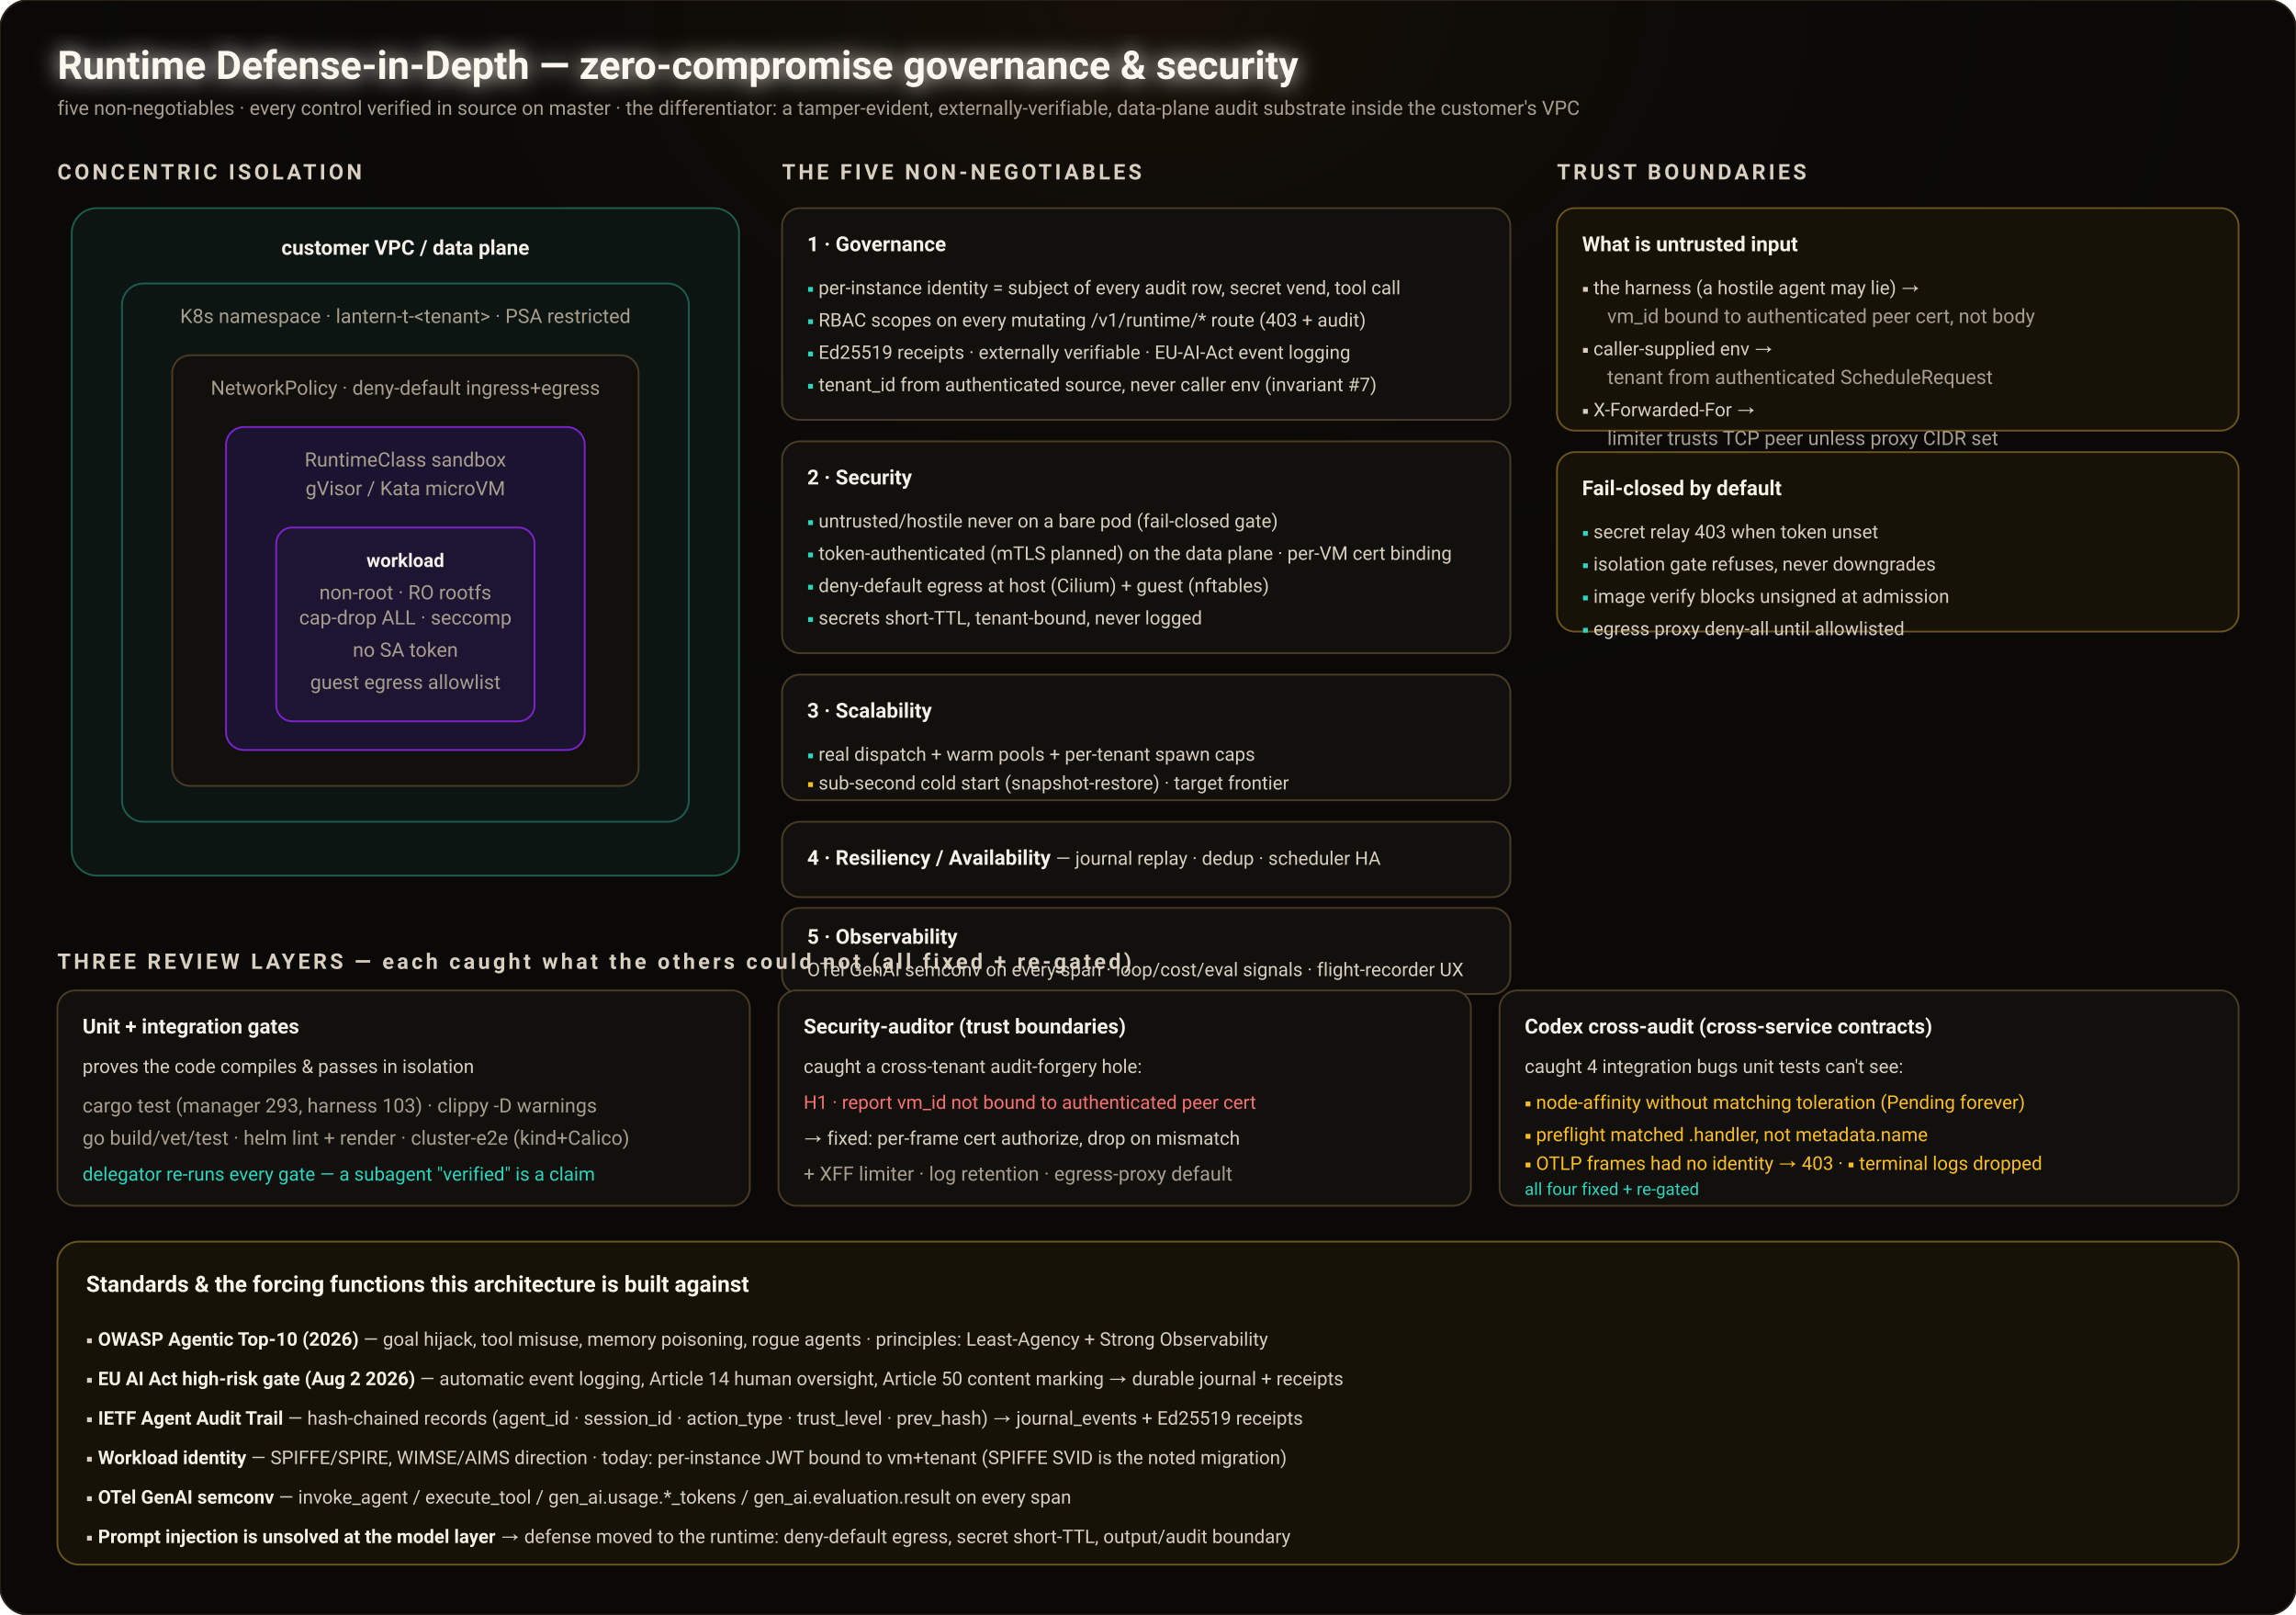
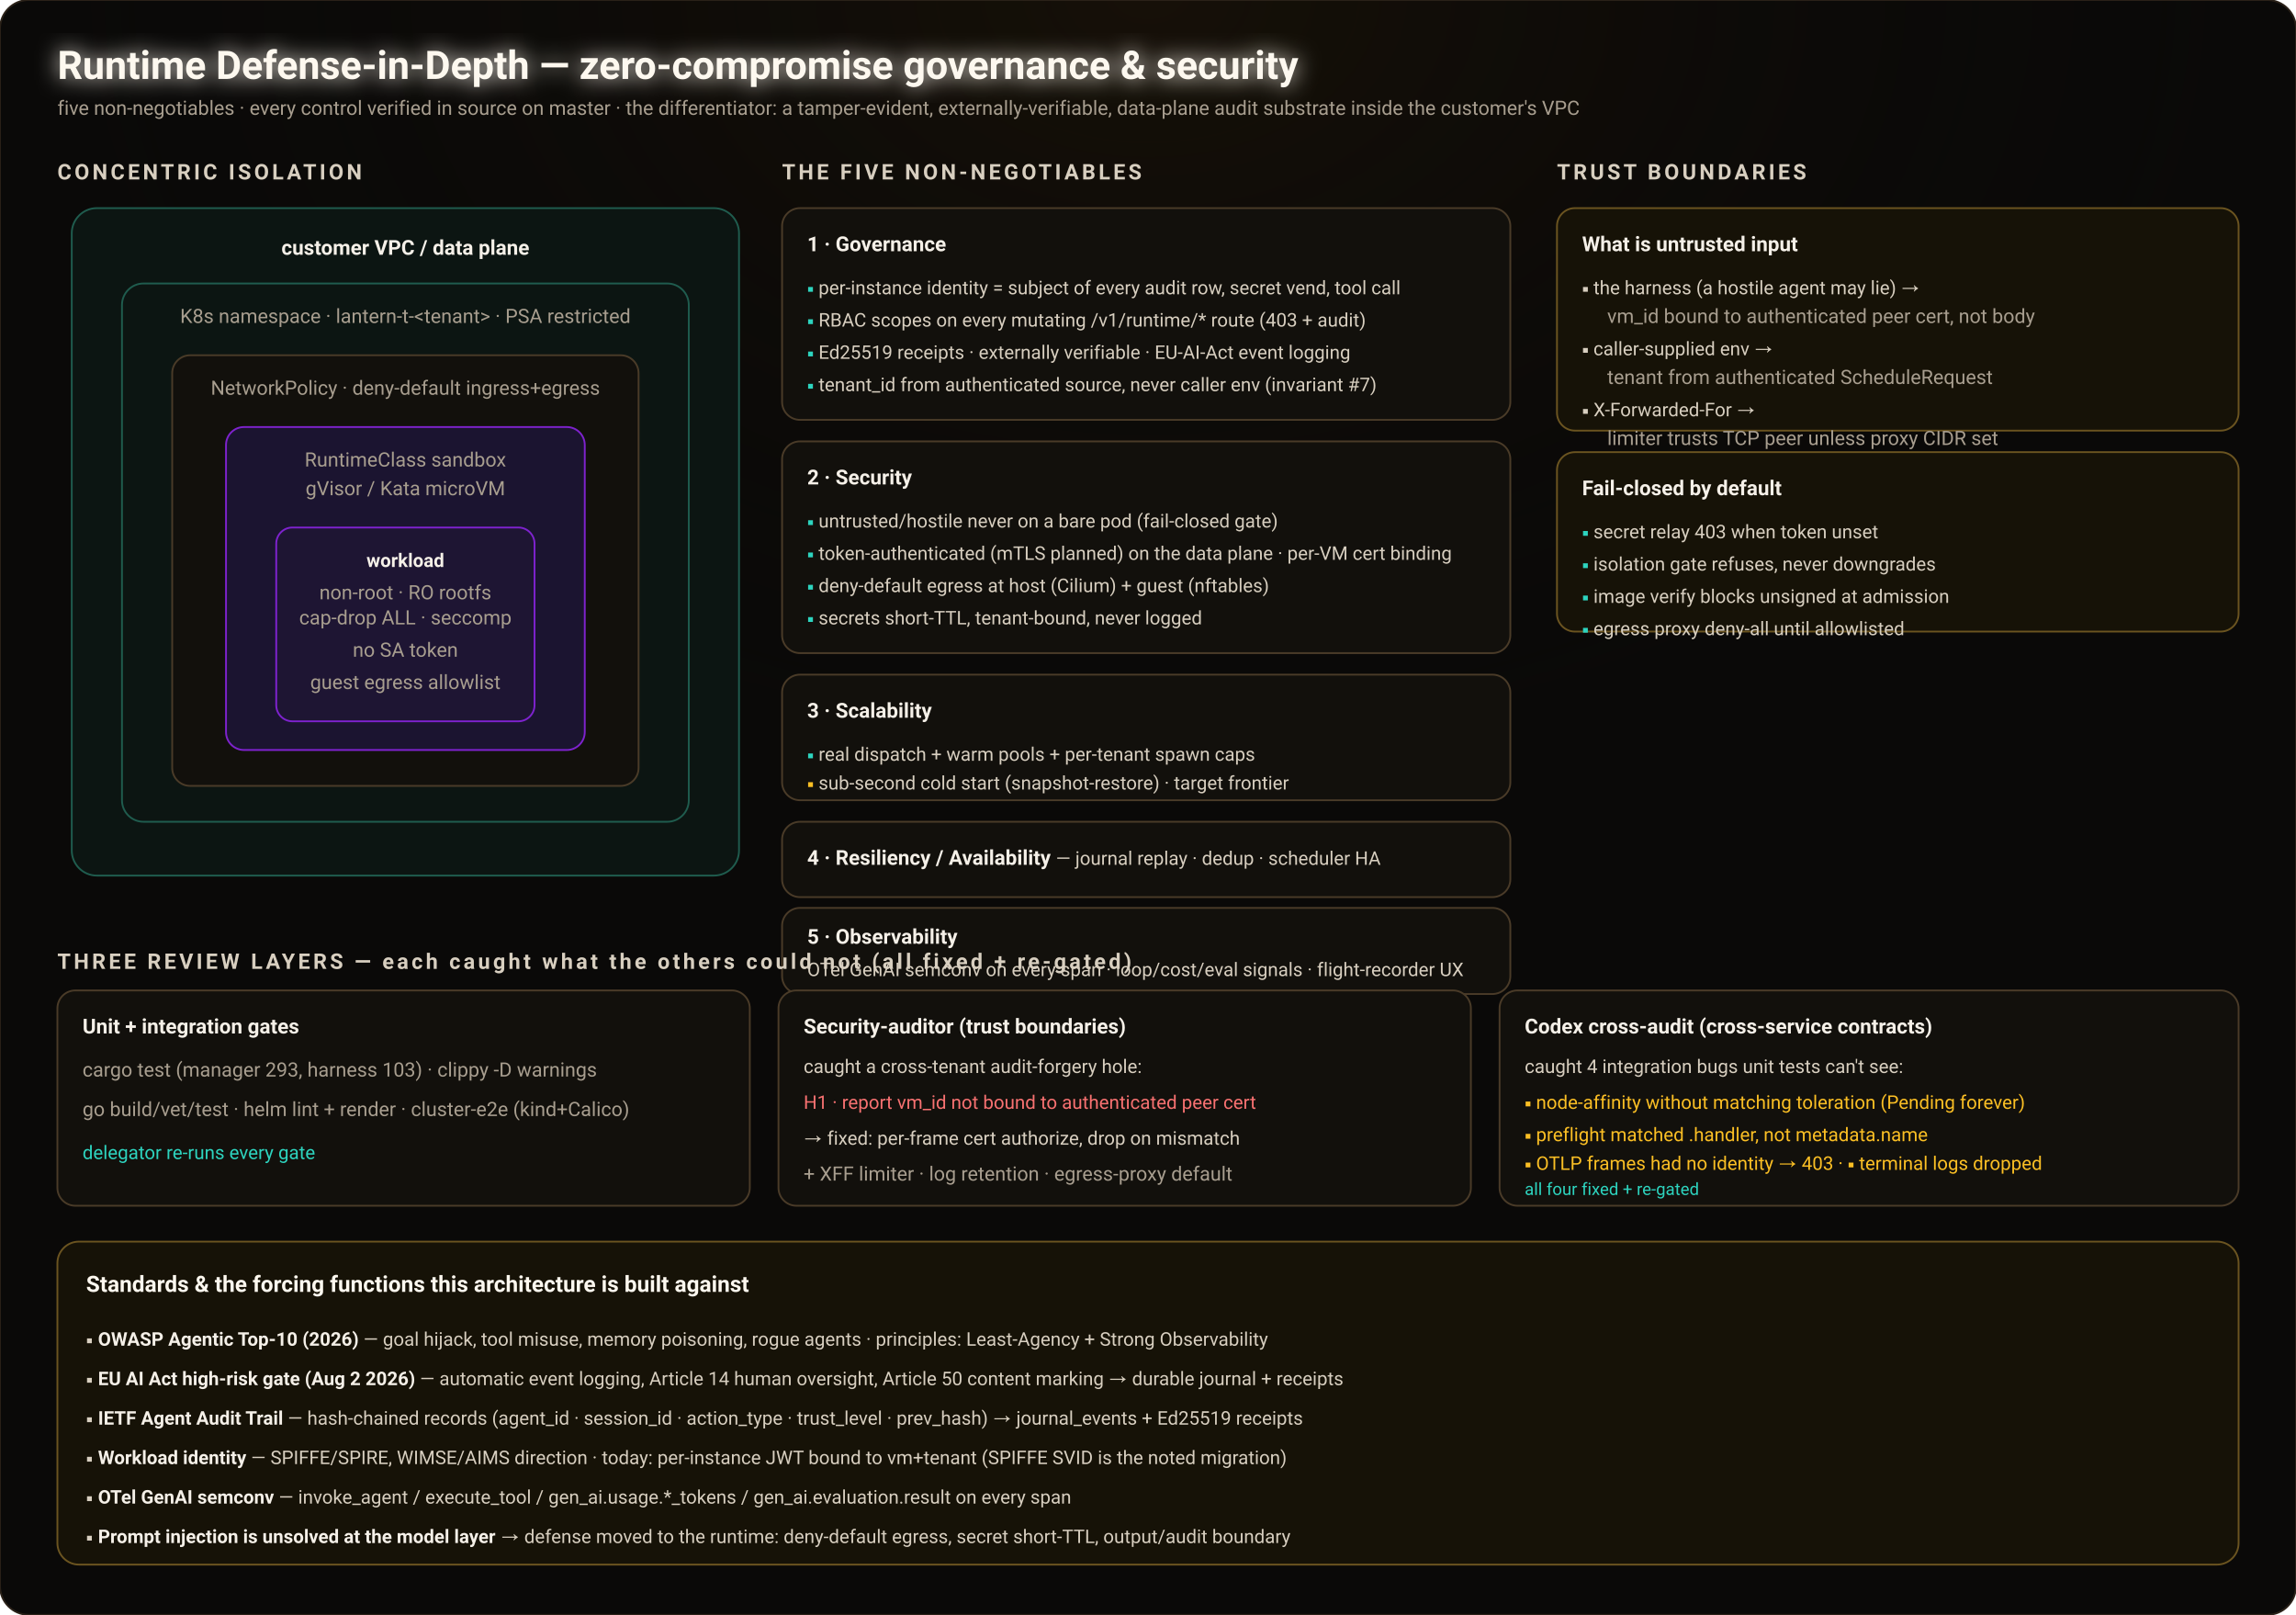
<svg xmlns="http://www.w3.org/2000/svg" width="1280" height="900" viewBox="0 0 1280 900" font-family="ui-sans-serif, system-ui, -apple-system, Segoe UI, Roboto, Helvetica, Arial, sans-serif" role="img" aria-label="Lantern runtime defense-in-depth — governance, security, and the trust boundaries">
  <defs>
    <radialGradient id="lgv" cx="50%" cy="0%" r="90%">
      <stop offset="0%" stop-color="#201607" stop-opacity=".55" />
      <stop offset="55%" stop-color="#0a0908" stop-opacity="0" />
    </radialGradient>
    <filter id="lgg" x="-40%" y="-40%" width="180%" height="180%">
      <feGaussianBlur stdDeviation="6" result="b" />
      <feMerge>
        <feMergeNode in="b" />
        <feMergeNode in="SourceGraphic" />
      </feMerge>
    </filter>
    <style>
      .t   { fill:#f5f0e8; }
      .sub { fill:#a89e8f; font-size:11px; }
      .h   { fill:#fdf8ef; font-weight:700; }
      .band{ fill:#d8cfc0; font-size:12px; font-weight:700; letter-spacing:.14em; }
      .mono{ font-family:ui-monospace,SFMono-Regular,Menlo,monospace; }
      .item{ fill:#d8cfc0; font-size:10.5px; }
      .grn { fill:#2dd4bf; }
      .red { fill:#f87171; }
      .amb { fill:#fbbf24; }
    </style>
  </defs>
  <rect x="0" y="0" width="1280" height="900" rx="16" fill="#0a0908" />
  <rect x="0" y="0" width="1280" height="900" rx="16" fill="url(#lgv)" />
  <rect x="0" y="0" width="1280" height="900" rx="16" fill="none" stroke="#2a2118" />
  <text x="32" y="44" class="h" font-size="22" filter="url(#lgg)">Runtime Defense-in-Depth — zero-compromise governance &amp; security</text>
  <text x="32" y="64" class="sub" font-size="12.5">five non-negotiables · every control verified in source on master · the differentiator: a tamper-evident, externally-verifiable, data-plane audit substrate inside the customer's VPC</text>
  <text x="32" y="100" class="band">CONCENTRIC ISOLATION</text>
  <g transform="translate(40,116)">
    <rect x="0" y="0" width="372" height="372" rx="14" fill="#0c1512" stroke="#1f5c4e" />
    <text x="186" y="26" class="t" font-size="11.5" font-weight="700" text-anchor="middle">customer VPC / data plane</text>
    <rect x="28" y="42" width="316" height="300" rx="12" fill="#0c1512" stroke="#1f5c4e" />
    <text x="186" y="64" class="sub" font-size="10.5" text-anchor="middle">K8s namespace · lantern-t-&lt;tenant&gt; · PSA restricted</text>
    <rect x="56" y="82" width="260" height="240" rx="10" fill="#12100c" stroke="#4a3b28" />
    <text x="186" y="104" class="sub" font-size="10.5" text-anchor="middle">NetworkPolicy · deny-default ingress+egress</text>
    <rect x="86" y="122" width="200" height="180" rx="10" fill="#1b1430" stroke="#7e22ce" />
    <text x="186" y="144" class="sub" font-size="10.5" text-anchor="middle">RuntimeClass sandbox</text>
    <text x="186" y="160" class="sub" font-size="9.5" text-anchor="middle">gVisor / Kata microVM</text>
    <rect x="114" y="178" width="144" height="108" rx="9" fill="#1e1533" stroke="#7e22ce" />
    <text x="186" y="200" class="t" font-size="10.5" font-weight="700" text-anchor="middle">workload</text>
    <text x="186" y="218" class="sub" font-size="9" text-anchor="middle">non-root · RO rootfs</text>
    <text x="186" y="232" class="sub" font-size="9" text-anchor="middle">cap-drop ALL · seccomp</text>
    <text x="186" y="250" class="sub" font-size="9" text-anchor="middle">no SA token</text>
    <text x="186" y="268" class="sub" font-size="9" text-anchor="middle">guest egress allowlist</text>
  </g>
  <text x="436" y="100" class="band">THE FIVE NON-NEGOTIABLES</text>
  <g transform="translate(436,116)">
    <rect x="0" y="0" width="406" height="118" rx="10" fill="#12100c" stroke="#4a3b28" />
    <text x="14" y="24" class="t" font-size="11.5" font-weight="700">1 · Governance</text>
    <g class="item" transform="translate(14,38)">
      <text x="0" y="10">
        <tspan class="grn">▪</tspan> per-instance identity = subject of every audit row, secret vend, tool call</text>
      <text x="0" y="28">
        <tspan class="grn">▪</tspan> RBAC scopes on every mutating /v1/runtime/* route (403 + audit)</text>
      <text x="0" y="46">
        <tspan class="grn">▪</tspan> Ed25519 receipts · externally verifiable · EU-AI-Act event logging</text>
      <text x="0" y="64">
        <tspan class="grn">▪</tspan> tenant_id from authenticated source, never caller env (invariant #7)</text>
    </g>
    <rect x="0" y="130" width="406" height="118" rx="10" fill="#12100c" stroke="#4a3b28" />
    <text x="14" y="154" class="t" font-size="11.5" font-weight="700">2 · Security</text>
    <g class="item" transform="translate(14,168)">
      <text x="0" y="10">
        <tspan class="grn">▪</tspan> untrusted/hostile never on a bare pod (fail-closed gate)</text>
      <text x="0" y="28">
        <tspan class="grn">▪</tspan> token-authenticated (mTLS planned) on the data plane · per-VM cert binding</text>
      <text x="0" y="46">
        <tspan class="grn">▪</tspan> deny-default egress at host (Cilium) + guest (nftables)</text>
      <text x="0" y="64">
        <tspan class="grn">▪</tspan> secrets short-TTL, tenant-bound, never logged</text>
    </g>
    <rect x="0" y="260" width="406" height="70" rx="10" fill="#12100c" stroke="#4a3b28" />
    <text x="14" y="284" class="t" font-size="11.5" font-weight="700">3 · Scalability</text>
    <g class="item" transform="translate(14,298)">
      <text x="0" y="10">
        <tspan class="grn">▪</tspan> real dispatch + warm pools + per-tenant spawn caps</text>
      <text x="0" y="26">
        <tspan class="amb">▪</tspan> sub-second cold start (snapshot-restore) · target frontier</text>
    </g>
    <rect x="0" y="342" width="406" height="42" rx="10" fill="#12100c" stroke="#4a3b28" />
    <text x="14" y="366" class="t" font-size="11.5" font-weight="700">4 · Resiliency / Availability <tspan class="item" font-weight="400">— journal replay · dedup · scheduler HA</tspan>
    </text>
  </g>
  <g transform="translate(436,506)">
    <rect x="0" y="0" width="406" height="48" rx="10" fill="#12100c" stroke="#4a3b28" />
    <text x="14" y="20" class="t" font-size="11.5" font-weight="700">5 · Observability</text>
    <text x="14" y="38" class="item">OTel GenAI semconv on every span · loop/cost/eval signals · flight-recorder UX</text>
  </g>
  <text x="868" y="100" class="band">TRUST BOUNDARIES</text>
  <g transform="translate(868,116)">
    <rect x="0" y="0" width="380" height="124" rx="10" fill="#161207" stroke="#6b5420" />
    <text x="14" y="24" class="t" font-size="11.5" font-weight="700">What is untrusted input</text>
    <g class="item" transform="translate(14,38)">
      <text x="0" y="10">▪ the harness (a hostile agent may lie) →</text>
      <text x="14" y="26" class="sub" font-size="10">vm_id bound to authenticated peer cert, not body</text>
      <text x="0" y="44">▪ caller-supplied env →</text>
      <text x="14" y="60" class="sub" font-size="10">tenant from authenticated ScheduleRequest</text>
      <text x="0" y="78">▪ X-Forwarded-For →</text>
      <text x="14" y="94" class="sub" font-size="10">limiter trusts TCP peer unless proxy CIDR set</text>
    </g>
    <rect x="0" y="136" width="380" height="100" rx="10" fill="#161207" stroke="#6b5420" />
    <text x="14" y="160" class="t" font-size="11.5" font-weight="700">Fail-closed by default</text>
    <g class="item" transform="translate(14,174)">
      <text x="0" y="10">
        <tspan class="grn">▪</tspan> secret relay 403 when token unset</text>
      <text x="0" y="28">
        <tspan class="grn">▪</tspan> isolation gate refuses, never downgrades</text>
      <text x="0" y="46">
        <tspan class="grn">▪</tspan> image verify blocks unsigned at admission</text>
      <text x="0" y="64">
        <tspan class="grn">▪</tspan> egress proxy deny-all until allowlisted</text>
    </g>
  </g>
  <text x="32" y="540" class="band">THREE REVIEW LAYERS — each caught what the others could not (all fixed + re-gated)</text>
  <g transform="translate(32,552)">
    <rect x="0" y="0" width="386" height="120" rx="10" fill="#12100c" stroke="#4a3b28" />
    <text x="14" y="24" class="t" font-size="11.5" font-weight="700">Unit + integration gates</text>
-     <text x="14" y="46" class="item">proves the code compiles &amp; passes in isolation</text>
-     <text x="14" y="68" class="sub" font-size="10.5">cargo test (manager 293, harness 103) · clippy -D warnings</text>
-     <text x="14" y="86" class="sub" font-size="10.5">go build/vet/test · helm lint + render · cluster-e2e (kind+Calico)</text>
-     <text x="14" y="106" class="grn" font-size="10.5">delegator re-runs every gate — a subagent "verified" is a claim</text>
+     <text x="14" y="48" class="sub" font-size="10.5">cargo test (manager 293, harness 103) · clippy -D warnings</text>
+     <text x="14" y="70" class="sub" font-size="10.5">go build/vet/test · helm lint + render · cluster-e2e (kind+Calico)</text>
+     <text x="14" y="94" class="grn" font-size="10.5">delegator re-runs every gate</text>
    <rect x="402" y="0" width="386" height="120" rx="10" fill="#12100c" stroke="#4a3b28" />
    <text x="416" y="24" class="t" font-size="11.5" font-weight="700">Security-auditor (trust boundaries)</text>
    <text x="416" y="46" class="item">caught a cross-tenant audit-forgery hole:</text>
    <text x="416" y="66" class="red" font-size="10.5">H1 · report vm_id not bound to authenticated peer cert</text>
    <text x="416" y="86" class="item">→ fixed: per-frame cert authorize, drop on mismatch</text>
    <text x="416" y="106" class="sub" font-size="10.5">+ XFF limiter · log retention · egress-proxy default</text>
    <rect x="804" y="0" width="412" height="120" rx="10" fill="#12100c" stroke="#4a3b28" />
    <text x="818" y="24" class="t" font-size="11.5" font-weight="700">Codex cross-audit (cross-service contracts)</text>
    <text x="818" y="46" class="item">caught 4 integration bugs unit tests can't see:</text>
    <text x="818" y="66" class="amb" font-size="10.5">▪ node-affinity without matching toleration (Pending forever)</text>
    <text x="818" y="84" class="amb" font-size="10.5">▪ preflight matched .handler, not metadata.name</text>
    <text x="818" y="100" class="amb" font-size="10.5">▪ OTLP frames had no identity → 403 · ▪ terminal logs dropped</text>
    <text x="818" y="114" class="grn" font-size="9.5">all four fixed + re-gated</text>
  </g>
  <g transform="translate(32,692)">
    <rect x="0" y="0" width="1216" height="180" rx="12" fill="#161207" stroke="#6b5420" />
    <text x="16" y="28" class="h" font-size="12.5">Standards &amp; the forcing functions this architecture is built against</text>
    <g class="item" transform="translate(16,44)" font-size="10.5">
      <text x="0" y="14">▪ <tspan class="t" font-weight="700">OWASP Agentic Top-10 (2026)</tspan> — goal hijack, tool misuse, memory poisoning, rogue agents · principles: Least-Agency + Strong Observability</text>
      <text x="0" y="36">▪ <tspan class="t" font-weight="700">EU AI Act high-risk gate (Aug 2 2026)</tspan> — automatic event logging, Article 14 human oversight, Article 50 content marking → durable journal + receipts</text>
      <text x="0" y="58">▪ <tspan class="t" font-weight="700">IETF Agent Audit Trail</tspan> — hash-chained records (agent_id · session_id · action_type · trust_level · prev_hash) → journal_events + Ed25519 receipts</text>
      <text x="0" y="80">▪ <tspan class="t" font-weight="700">Workload identity</tspan> — SPIFFE/SPIRE, WIMSE/AIMS direction · today: per-instance JWT bound to vm+tenant (SPIFFE SVID is the noted migration)</text>
      <text x="0" y="102">▪ <tspan class="t" font-weight="700">OTel GenAI semconv</tspan> — invoke_agent / execute_tool / gen_ai.usage.*_tokens / gen_ai.evaluation.result on every span</text>
      <text x="0" y="124">▪ <tspan class="t" font-weight="700">Prompt injection is unsolved at the model layer</tspan> → defense moved to the runtime: deny-default egress, secret short-TTL, output/audit boundary</text>
    </g>
  </g>
</svg>
